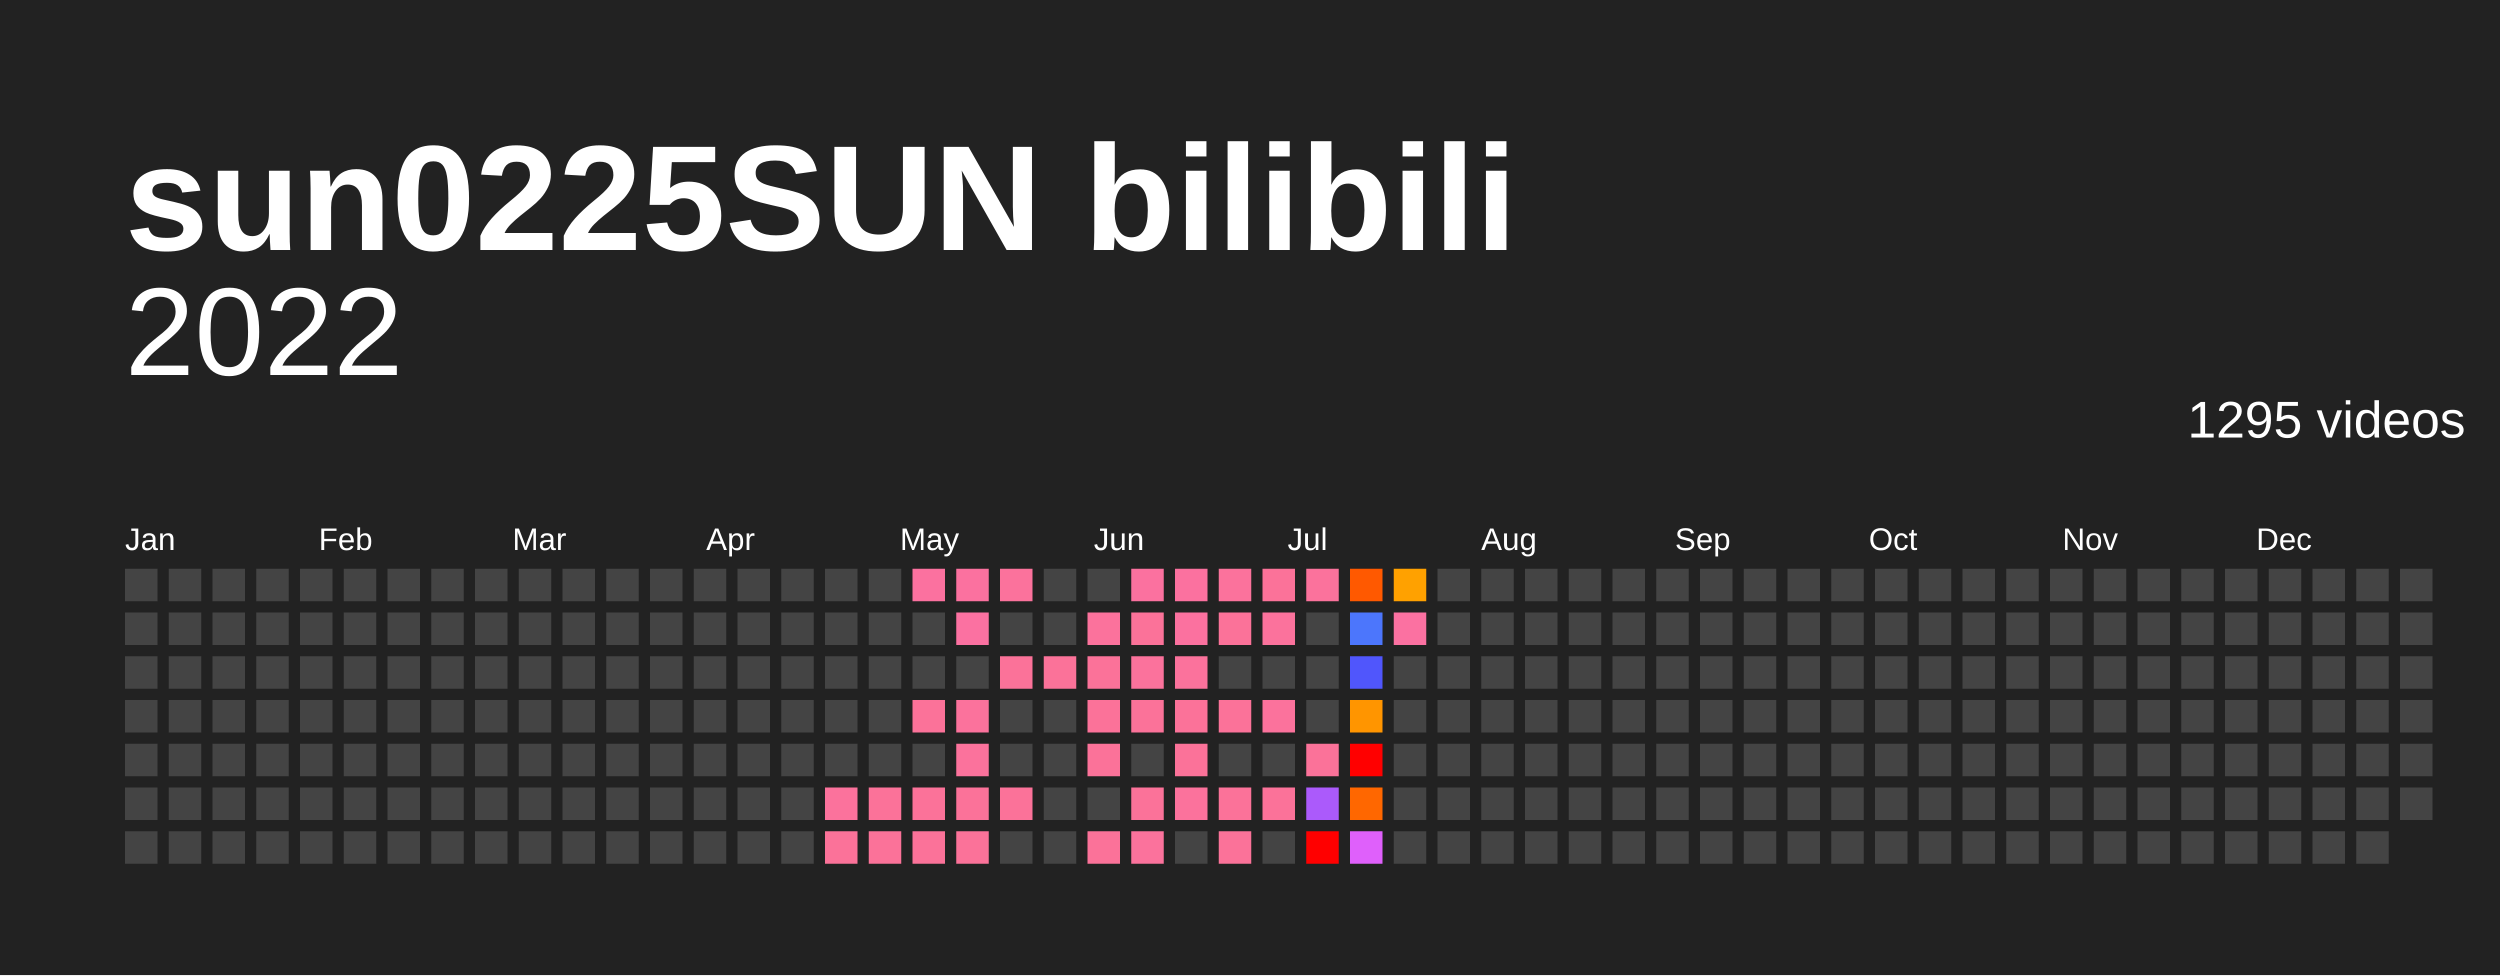
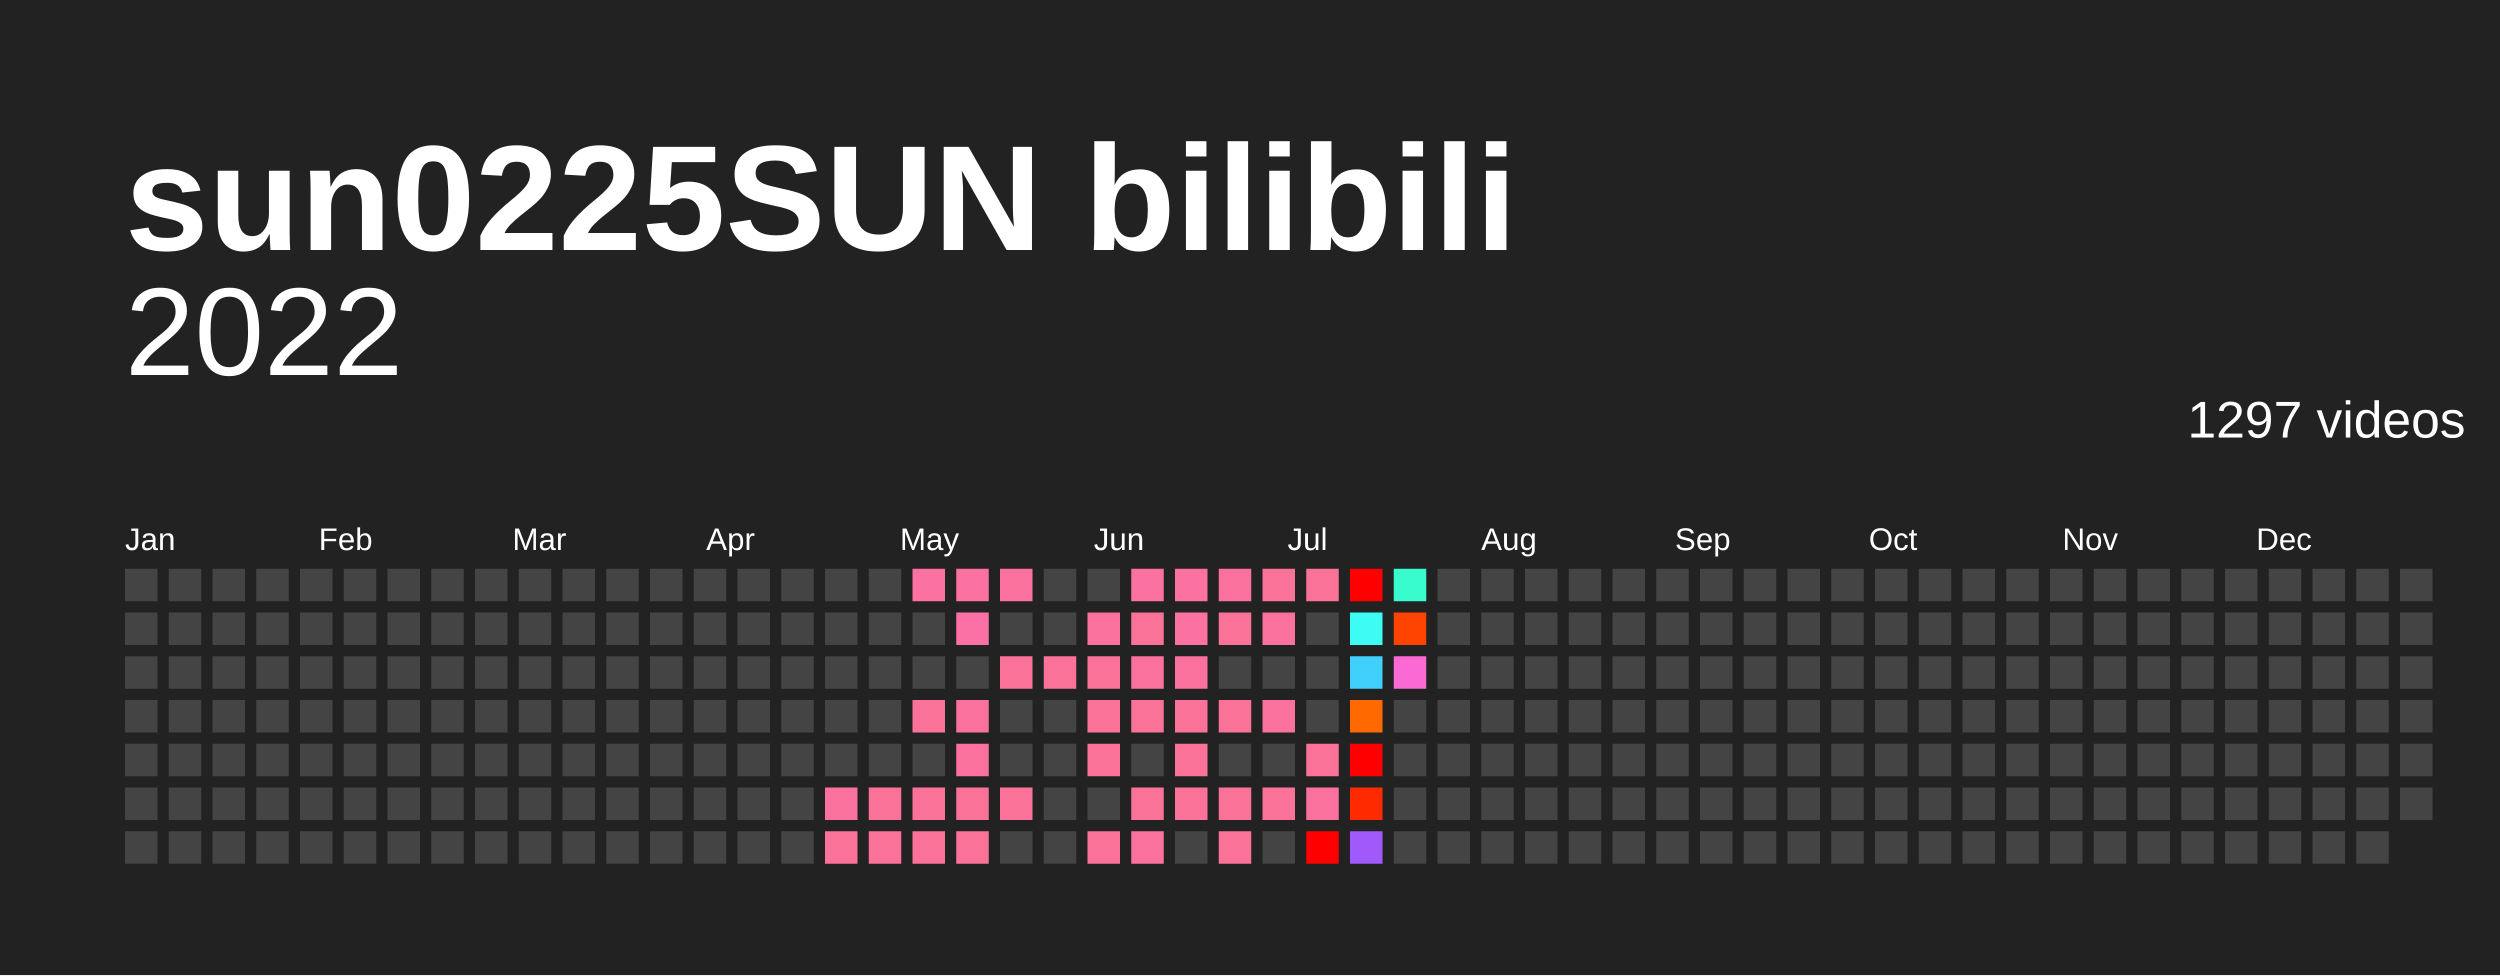
<svg xmlns="http://www.w3.org/2000/svg" baseProfile="full" height="78mm" version="1.1" viewBox="0,0,200,78" width="200mm">
  <defs />
  <rect fill="#222222" height="78" width="200" x="0" y="0" />
  <text fill="#FFFFFF" style="font-size:12px; font-family:Arial; font-weight:bold;" x="10" y="20">sun0225SUN bilibili</text>
  <text alignment-baseline="hanging" fill="#FFFFFF" style="font-size:10.0px; font-family:Arial;" x="10" y="30">2022</text>
-   <text alignment-baseline="hanging" fill="#FFFFFF" style="font-size:4.125px; font-family:Arial;" x="175" y="35">1295 videos</text>
+   <text alignment-baseline="hanging" fill="#FFFFFF" style="font-size:4.125px; font-family:Arial;" x="175" y="35">1297 videos</text>
  <text fill="#FFFFFF" style="font-size:2.5px; font-family:Arial" x="10.0" y="44">Jan</text>
  <text fill="#FFFFFF" style="font-size:2.5px; font-family:Arial" x="25.5" y="44">Feb</text>
  <text fill="#FFFFFF" style="font-size:2.5px; font-family:Arial" x="41.0" y="44">Mar</text>
  <text fill="#FFFFFF" style="font-size:2.5px; font-family:Arial" x="56.5" y="44">Apr</text>
  <text fill="#FFFFFF" style="font-size:2.5px; font-family:Arial" x="72.0" y="44">May</text>
  <text fill="#FFFFFF" style="font-size:2.5px; font-family:Arial" x="87.5" y="44">Jun</text>
  <text fill="#FFFFFF" style="font-size:2.5px; font-family:Arial" x="103.0" y="44">Jul</text>
  <text fill="#FFFFFF" style="font-size:2.5px; font-family:Arial" x="118.5" y="44">Aug</text>
  <text fill="#FFFFFF" style="font-size:2.5px; font-family:Arial" x="134.0" y="44">Sep</text>
  <text fill="#FFFFFF" style="font-size:2.5px; font-family:Arial" x="149.5" y="44">Oct</text>
  <text fill="#FFFFFF" style="font-size:2.5px; font-family:Arial" x="165.0" y="44">Nov</text>
  <text fill="#FFFFFF" style="font-size:2.5px; font-family:Arial" x="180.5" y="44">Dec</text>
  <rect fill="#444444" height="2.6" width="2.6" x="10.0" y="45.5" />
  <rect fill="#444444" height="2.6" width="2.6" x="10.0" y="49.0" />
  <rect fill="#444444" height="2.6" width="2.6" x="10.0" y="52.5" />
  <rect fill="#444444" height="2.6" width="2.6" x="10.0" y="56.0" />
  <rect fill="#444444" height="2.6" width="2.6" x="10.0" y="59.5" />
  <rect fill="#444444" height="2.6" width="2.6" x="10.0" y="63.0" />
  <rect fill="#444444" height="2.6" width="2.6" x="10.0" y="66.5" />
  <rect fill="#444444" height="2.6" width="2.6" x="13.5" y="45.5" />
  <rect fill="#444444" height="2.6" width="2.6" x="13.5" y="49.0" />
  <rect fill="#444444" height="2.6" width="2.6" x="13.5" y="52.5" />
  <rect fill="#444444" height="2.6" width="2.6" x="13.5" y="56.0" />
  <rect fill="#444444" height="2.6" width="2.6" x="13.5" y="59.5" />
  <rect fill="#444444" height="2.6" width="2.6" x="13.5" y="63.0" />
  <rect fill="#444444" height="2.6" width="2.6" x="13.5" y="66.5" />
  <rect fill="#444444" height="2.6" width="2.6" x="17.0" y="45.5" />
  <rect fill="#444444" height="2.6" width="2.6" x="17.0" y="49.0" />
  <rect fill="#444444" height="2.6" width="2.6" x="17.0" y="52.5" />
  <rect fill="#444444" height="2.6" width="2.6" x="17.0" y="56.0" />
  <rect fill="#444444" height="2.6" width="2.6" x="17.0" y="59.5" />
  <rect fill="#444444" height="2.6" width="2.6" x="17.0" y="63.0" />
  <rect fill="#444444" height="2.6" width="2.6" x="17.0" y="66.5" />
  <rect fill="#444444" height="2.6" width="2.6" x="20.5" y="45.5" />
  <rect fill="#444444" height="2.6" width="2.6" x="20.5" y="49.0" />
  <rect fill="#444444" height="2.6" width="2.6" x="20.5" y="52.5" />
  <rect fill="#444444" height="2.6" width="2.6" x="20.5" y="56.0" />
  <rect fill="#444444" height="2.6" width="2.6" x="20.5" y="59.5" />
  <rect fill="#444444" height="2.6" width="2.6" x="20.5" y="63.0" />
  <rect fill="#444444" height="2.6" width="2.6" x="20.5" y="66.5" />
  <rect fill="#444444" height="2.6" width="2.6" x="24.0" y="45.5" />
  <rect fill="#444444" height="2.6" width="2.6" x="24.0" y="49.0" />
  <rect fill="#444444" height="2.6" width="2.6" x="24.0" y="52.5" />
  <rect fill="#444444" height="2.6" width="2.6" x="24.0" y="56.0" />
  <rect fill="#444444" height="2.6" width="2.6" x="24.0" y="59.5" />
  <rect fill="#444444" height="2.6" width="2.6" x="24.0" y="63.0" />
  <rect fill="#444444" height="2.6" width="2.6" x="24.0" y="66.5" />
  <rect fill="#444444" height="2.6" width="2.6" x="27.5" y="45.5" />
  <rect fill="#444444" height="2.6" width="2.6" x="27.5" y="49.0" />
  <rect fill="#444444" height="2.6" width="2.6" x="27.5" y="52.5" />
  <rect fill="#444444" height="2.6" width="2.6" x="27.5" y="56.0" />
  <rect fill="#444444" height="2.6" width="2.6" x="27.5" y="59.5" />
  <rect fill="#444444" height="2.6" width="2.6" x="27.5" y="63.0" />
  <rect fill="#444444" height="2.6" width="2.6" x="27.5" y="66.5" />
  <rect fill="#444444" height="2.6" width="2.6" x="31.0" y="45.5" />
  <rect fill="#444444" height="2.6" width="2.6" x="31.0" y="49.0" />
  <rect fill="#444444" height="2.6" width="2.6" x="31.0" y="52.5" />
  <rect fill="#444444" height="2.6" width="2.6" x="31.0" y="56.0" />
  <rect fill="#444444" height="2.6" width="2.6" x="31.0" y="59.5" />
  <rect fill="#444444" height="2.6" width="2.6" x="31.0" y="63.0" />
  <rect fill="#444444" height="2.6" width="2.6" x="31.0" y="66.5" />
  <rect fill="#444444" height="2.6" width="2.6" x="34.5" y="45.5" />
  <rect fill="#444444" height="2.6" width="2.6" x="34.5" y="49.0" />
  <rect fill="#444444" height="2.6" width="2.6" x="34.5" y="52.5" />
  <rect fill="#444444" height="2.6" width="2.6" x="34.5" y="56.0" />
  <rect fill="#444444" height="2.6" width="2.6" x="34.5" y="59.5" />
  <rect fill="#444444" height="2.6" width="2.6" x="34.5" y="63.0" />
  <rect fill="#444444" height="2.6" width="2.6" x="34.5" y="66.5" />
  <rect fill="#444444" height="2.6" width="2.6" x="38.0" y="45.5" />
  <rect fill="#444444" height="2.6" width="2.6" x="38.0" y="49.0" />
  <rect fill="#444444" height="2.6" width="2.6" x="38.0" y="52.5" />
  <rect fill="#444444" height="2.6" width="2.6" x="38.0" y="56.0" />
  <rect fill="#444444" height="2.6" width="2.6" x="38.0" y="59.5" />
  <rect fill="#444444" height="2.6" width="2.6" x="38.0" y="63.0" />
  <rect fill="#444444" height="2.6" width="2.6" x="38.0" y="66.5" />
  <rect fill="#444444" height="2.6" width="2.6" x="41.5" y="45.5" />
  <rect fill="#444444" height="2.6" width="2.6" x="41.5" y="49.0" />
  <rect fill="#444444" height="2.6" width="2.6" x="41.5" y="52.5" />
  <rect fill="#444444" height="2.6" width="2.6" x="41.5" y="56.0" />
  <rect fill="#444444" height="2.6" width="2.6" x="41.5" y="59.5" />
  <rect fill="#444444" height="2.6" width="2.6" x="41.5" y="63.0" />
  <rect fill="#444444" height="2.6" width="2.6" x="41.5" y="66.5" />
  <rect fill="#444444" height="2.6" width="2.6" x="45.0" y="45.5" />
  <rect fill="#444444" height="2.6" width="2.6" x="45.0" y="49.0" />
  <rect fill="#444444" height="2.6" width="2.6" x="45.0" y="52.5" />
  <rect fill="#444444" height="2.6" width="2.6" x="45.0" y="56.0" />
  <rect fill="#444444" height="2.6" width="2.6" x="45.0" y="59.5" />
  <rect fill="#444444" height="2.6" width="2.6" x="45.0" y="63.0" />
  <rect fill="#444444" height="2.6" width="2.6" x="45.0" y="66.5" />
  <rect fill="#444444" height="2.6" width="2.6" x="48.5" y="45.5" />
  <rect fill="#444444" height="2.6" width="2.6" x="48.5" y="49.0" />
  <rect fill="#444444" height="2.6" width="2.6" x="48.5" y="52.5" />
  <rect fill="#444444" height="2.6" width="2.6" x="48.5" y="56.0" />
  <rect fill="#444444" height="2.6" width="2.6" x="48.5" y="59.5" />
  <rect fill="#444444" height="2.6" width="2.6" x="48.5" y="63.0" />
  <rect fill="#444444" height="2.6" width="2.6" x="48.5" y="66.5" />
  <rect fill="#444444" height="2.6" width="2.6" x="52.0" y="45.5" />
  <rect fill="#444444" height="2.6" width="2.6" x="52.0" y="49.0" />
  <rect fill="#444444" height="2.6" width="2.6" x="52.0" y="52.5" />
  <rect fill="#444444" height="2.6" width="2.6" x="52.0" y="56.0" />
  <rect fill="#444444" height="2.6" width="2.6" x="52.0" y="59.5" />
  <rect fill="#444444" height="2.6" width="2.6" x="52.0" y="63.0" />
  <rect fill="#444444" height="2.6" width="2.6" x="52.0" y="66.5" />
  <rect fill="#444444" height="2.6" width="2.6" x="55.5" y="45.5" />
  <rect fill="#444444" height="2.6" width="2.6" x="55.5" y="49.0" />
  <rect fill="#444444" height="2.6" width="2.6" x="55.5" y="52.5" />
  <rect fill="#444444" height="2.6" width="2.6" x="55.5" y="56.0" />
  <rect fill="#444444" height="2.6" width="2.6" x="55.5" y="59.5" />
  <rect fill="#444444" height="2.6" width="2.6" x="55.5" y="63.0" />
  <rect fill="#444444" height="2.6" width="2.6" x="55.5" y="66.5" />
  <rect fill="#444444" height="2.6" width="2.6" x="59.0" y="45.5" />
  <rect fill="#444444" height="2.6" width="2.6" x="59.0" y="49.0" />
  <rect fill="#444444" height="2.6" width="2.6" x="59.0" y="52.5" />
  <rect fill="#444444" height="2.6" width="2.6" x="59.0" y="56.0" />
  <rect fill="#444444" height="2.6" width="2.6" x="59.0" y="59.5" />
  <rect fill="#444444" height="2.6" width="2.6" x="59.0" y="63.0" />
  <rect fill="#444444" height="2.6" width="2.6" x="59.0" y="66.5" />
  <rect fill="#444444" height="2.6" width="2.6" x="62.5" y="45.5" />
  <rect fill="#444444" height="2.6" width="2.6" x="62.5" y="49.0" />
  <rect fill="#444444" height="2.6" width="2.6" x="62.5" y="52.5" />
  <rect fill="#444444" height="2.6" width="2.6" x="62.5" y="56.0" />
  <rect fill="#444444" height="2.6" width="2.6" x="62.5" y="59.5" />
  <rect fill="#444444" height="2.6" width="2.6" x="62.5" y="63.0" />
  <rect fill="#444444" height="2.6" width="2.6" x="62.5" y="66.5" />
  <rect fill="#444444" height="2.6" width="2.6" x="66.0" y="45.5" />
  <rect fill="#444444" height="2.6" width="2.6" x="66.0" y="49.0" />
  <rect fill="#444444" height="2.6" width="2.6" x="66.0" y="52.5" />
  <rect fill="#444444" height="2.6" width="2.6" x="66.0" y="56.0" />
  <rect fill="#444444" height="2.6" width="2.6" x="66.0" y="59.5" />
-   <rect fill="#fb729c" height="2.6" width="2.6" x="66.0" y="63.0" />
+   <rect fill="#fb719d" height="2.6" width="2.6" x="66.0" y="63.0" />
  <rect fill="#fb7299" height="2.6" width="2.6" x="66.0" y="66.5" />
  <rect fill="#444444" height="2.6" width="2.6" x="69.5" y="45.5" />
  <rect fill="#444444" height="2.6" width="2.6" x="69.5" y="49.0" />
  <rect fill="#444444" height="2.6" width="2.6" x="69.5" y="52.5" />
  <rect fill="#444444" height="2.6" width="2.6" x="69.5" y="56.0" />
  <rect fill="#444444" height="2.6" width="2.6" x="69.5" y="59.5" />
  <rect fill="#fb7299" height="2.6" width="2.6" x="69.5" y="63.0" />
  <rect fill="#fb7299" height="2.6" width="2.6" x="69.5" y="66.5" />
-   <rect fill="#fb719f" height="2.6" width="2.6" x="73.0" y="45.5" />
+   <rect fill="#fb71a1" height="2.6" width="2.6" x="73.0" y="45.5" />
  <rect fill="#444444" height="2.6" width="2.6" x="73.0" y="49.0" />
  <rect fill="#444444" height="2.6" width="2.6" x="73.0" y="52.5" />
  <rect fill="#fb7299" height="2.6" width="2.6" x="73.0" y="56.0" />
  <rect fill="#444444" height="2.6" width="2.6" x="73.0" y="59.5" />
  <rect fill="#fb7299" height="2.6" width="2.6" x="73.0" y="63.0" />
  <rect fill="#fb7299" height="2.6" width="2.6" x="73.0" y="66.5" />
-   <rect fill="#fb719f" height="2.6" width="2.6" x="76.5" y="45.5" />
-   <rect fill="#fb71a1" height="2.6" width="2.6" x="76.5" y="49.0" />
+   <rect fill="#fb71a1" height="2.6" width="2.6" x="76.5" y="45.5" />
+   <rect fill="#fb70a5" height="2.6" width="2.6" x="76.5" y="49.0" />
  <rect fill="#444444" height="2.6" width="2.6" x="76.5" y="52.5" />
-   <rect fill="#fb729c" height="2.6" width="2.6" x="76.5" y="56.0" />
-   <rect fill="#fb729c" height="2.6" width="2.6" x="76.5" y="59.5" />
+   <rect fill="#fb719d" height="2.6" width="2.6" x="76.5" y="56.0" />
+   <rect fill="#fb719d" height="2.6" width="2.6" x="76.5" y="59.5" />
  <rect fill="#fb7299" height="2.6" width="2.6" x="76.5" y="63.0" />
  <rect fill="#fb7299" height="2.6" width="2.6" x="76.5" y="66.5" />
-   <rect fill="#fb729c" height="2.6" width="2.6" x="80.0" y="45.5" />
+   <rect fill="#fb719d" height="2.6" width="2.6" x="80.0" y="45.5" />
  <rect fill="#444444" height="2.6" width="2.6" x="80.0" y="49.0" />
  <rect fill="#fb7299" height="2.6" width="2.6" x="80.0" y="52.5" />
  <rect fill="#444444" height="2.6" width="2.6" x="80.0" y="56.0" />
  <rect fill="#444444" height="2.6" width="2.6" x="80.0" y="59.5" />
  <rect fill="#fb7299" height="2.6" width="2.6" x="80.0" y="63.0" />
  <rect fill="#444444" height="2.6" width="2.6" x="80.0" y="66.5" />
  <rect fill="#444444" height="2.6" width="2.6" x="83.5" y="45.5" />
  <rect fill="#444444" height="2.6" width="2.6" x="83.5" y="49.0" />
  <rect fill="#fb7299" height="2.6" width="2.6" x="83.5" y="52.5" />
  <rect fill="#444444" height="2.6" width="2.6" x="83.5" y="56.0" />
  <rect fill="#444444" height="2.6" width="2.6" x="83.5" y="59.5" />
  <rect fill="#444444" height="2.6" width="2.6" x="83.5" y="63.0" />
  <rect fill="#444444" height="2.6" width="2.6" x="83.5" y="66.5" />
  <rect fill="#444444" height="2.6" width="2.6" x="87.0" y="45.5" />
-   <rect fill="#fb729c" height="2.6" width="2.6" x="87.0" y="49.0" />
+   <rect fill="#fb719d" height="2.6" width="2.6" x="87.0" y="49.0" />
  <rect fill="#fb7299" height="2.6" width="2.6" x="87.0" y="52.5" />
  <rect fill="#fb7299" height="2.6" width="2.6" x="87.0" y="56.0" />
  <rect fill="#fb7299" height="2.6" width="2.6" x="87.0" y="59.5" />
  <rect fill="#444444" height="2.6" width="2.6" x="87.0" y="63.0" />
  <rect fill="#fb7299" height="2.6" width="2.6" x="87.0" y="66.5" />
-   <rect fill="#fb719f" height="2.6" width="2.6" x="90.5" y="45.5" />
+   <rect fill="#fb71a1" height="2.6" width="2.6" x="90.5" y="45.5" />
  <rect fill="#fb7299" height="2.6" width="2.6" x="90.5" y="49.0" />
-   <rect fill="#fb729c" height="2.6" width="2.6" x="90.5" y="52.5" />
+   <rect fill="#fb719d" height="2.6" width="2.6" x="90.5" y="52.5" />
  <rect fill="#fb7299" height="2.6" width="2.6" x="90.5" y="56.0" />
  <rect fill="#444444" height="2.6" width="2.6" x="90.5" y="59.5" />
  <rect fill="#fb7299" height="2.6" width="2.6" x="90.5" y="63.0" />
-   <rect fill="#fb729c" height="2.6" width="2.6" x="90.5" y="66.5" />
-   <rect fill="#fb719f" height="2.6" width="2.6" x="94.0" y="45.5" />
-   <rect fill="#fb719f" height="2.6" width="2.6" x="94.0" y="49.0" />
-   <rect fill="#fb729c" height="2.6" width="2.6" x="94.0" y="52.5" />
+   <rect fill="#fb719d" height="2.6" width="2.6" x="90.5" y="66.5" />
+   <rect fill="#fb71a1" height="2.6" width="2.6" x="94.0" y="45.5" />
+   <rect fill="#fb71a1" height="2.6" width="2.6" x="94.0" y="49.0" />
+   <rect fill="#fb719d" height="2.6" width="2.6" x="94.0" y="52.5" />
  <rect fill="#fb7299" height="2.6" width="2.6" x="94.0" y="56.0" />
  <rect fill="#fb7299" height="2.6" width="2.6" x="94.0" y="59.5" />
-   <rect fill="#fb729c" height="2.6" width="2.6" x="94.0" y="63.0" />
+   <rect fill="#fb7299" height="2.6" width="2.6" x="94.0" y="63.0" />
  <rect fill="#444444" height="2.6" width="2.6" x="94.0" y="66.5" />
-   <rect fill="#fb729c" height="2.6" width="2.6" x="97.5" y="45.5" />
+   <rect fill="#fb719d" height="2.6" width="2.6" x="97.5" y="45.5" />
  <rect fill="#fb7299" height="2.6" width="2.6" x="97.5" y="49.0" />
  <rect fill="#444444" height="2.6" width="2.6" x="97.5" y="52.5" />
  <rect fill="#fb7299" height="2.6" width="2.6" x="97.5" y="56.0" />
  <rect fill="#444444" height="2.6" width="2.6" x="97.5" y="59.5" />
  <rect fill="#fb7299" height="2.6" width="2.6" x="97.5" y="63.0" />
  <rect fill="#fb7299" height="2.6" width="2.6" x="97.5" y="66.5" />
  <rect fill="#fb7299" height="2.6" width="2.6" x="101.0" y="45.5" />
-   <rect fill="#fb729c" height="2.6" width="2.6" x="101.0" y="49.0" />
+   <rect fill="#fb719d" height="2.6" width="2.6" x="101.0" y="49.0" />
  <rect fill="#444444" height="2.6" width="2.6" x="101.0" y="52.5" />
-   <rect fill="#fb729c" height="2.6" width="2.6" x="101.0" y="56.0" />
+   <rect fill="#fb719d" height="2.6" width="2.6" x="101.0" y="56.0" />
  <rect fill="#444444" height="2.6" width="2.6" x="101.0" y="59.5" />
  <rect fill="#fb7299" height="2.6" width="2.6" x="101.0" y="63.0" />
  <rect fill="#444444" height="2.6" width="2.6" x="101.0" y="66.5" />
-   <rect fill="#fb729c" height="2.6" width="2.6" x="104.5" y="45.5" />
+   <rect fill="#fb7299" height="2.6" width="2.6" x="104.5" y="45.5" />
  <rect fill="#444444" height="2.6" width="2.6" x="104.5" y="49.0" />
  <rect fill="#444444" height="2.6" width="2.6" x="104.5" y="52.5" />
  <rect fill="#444444" height="2.6" width="2.6" x="104.5" y="56.0" />
  <rect fill="#fb7299" height="2.6" width="2.6" x="104.5" y="59.5" />
-   <rect fill="#ab5afb" height="2.6" width="2.6" x="104.5" y="63.0" />
+   <rect fill="#fb719d" height="2.6" width="2.6" x="104.5" y="63.0" />
  <rect fill="red" height="2.6" width="2.6" x="104.5" y="66.5" />
-   <rect fill="#ff5900" height="2.6" width="2.6" x="108.0" y="45.5" />
-   <rect fill="#4c76fc" height="2.6" width="2.6" x="108.0" y="49.0" />
-   <rect fill="#5056fc" height="2.6" width="2.6" x="108.0" y="52.5" />
-   <rect fill="#ff9500" height="2.6" width="2.6" x="108.0" y="56.0" />
+   <rect fill="red" height="2.6" width="2.6" x="108.0" y="45.5" />
+   <rect fill="#3cfcf3" height="2.6" width="2.6" x="108.0" y="49.0" />
+   <rect fill="#41cffc" height="2.6" width="2.6" x="108.0" y="52.5" />
+   <rect fill="#ff6900" height="2.6" width="2.6" x="108.0" y="56.0" />
  <rect fill="red" height="2.6" width="2.6" x="108.0" y="59.5" />
-   <rect fill="#ff6700" height="2.6" width="2.6" x="108.0" y="63.0" />
-   <rect fill="#df60fb" height="2.6" width="2.6" x="108.0" y="66.5" />
-   <rect fill="#ffa100" height="2.6" width="2.6" x="111.5" y="45.5" />
-   <rect fill="#fb71a1" height="2.6" width="2.6" x="111.5" y="49.0" />
-   <rect fill="#444444" height="2.6" width="2.6" x="111.5" y="52.5" />
+   <rect fill="#ff2a00" height="2.6" width="2.6" x="108.0" y="63.0" />
+   <rect fill="#a159fb" height="2.6" width="2.6" x="108.0" y="66.5" />
+   <rect fill="#38fcce" height="2.6" width="2.6" x="111.5" y="45.5" />
+   <rect fill="#ff4300" height="2.6" width="2.6" x="111.5" y="49.0" />
+   <rect fill="#fb69d4" height="2.6" width="2.6" x="111.5" y="52.5" />
  <rect fill="#444444" height="2.6" width="2.6" x="111.5" y="56.0" />
  <rect fill="#444444" height="2.6" width="2.6" x="111.5" y="59.5" />
  <rect fill="#444444" height="2.6" width="2.6" x="111.5" y="63.0" />
  <rect fill="#444444" height="2.6" width="2.6" x="111.5" y="66.5" />
  <rect fill="#444444" height="2.6" width="2.6" x="115.0" y="45.5" />
  <rect fill="#444444" height="2.6" width="2.6" x="115.0" y="49.0" />
  <rect fill="#444444" height="2.6" width="2.6" x="115.0" y="52.5" />
  <rect fill="#444444" height="2.6" width="2.6" x="115.0" y="56.0" />
  <rect fill="#444444" height="2.6" width="2.6" x="115.0" y="59.5" />
  <rect fill="#444444" height="2.6" width="2.6" x="115.0" y="63.0" />
  <rect fill="#444444" height="2.6" width="2.6" x="115.0" y="66.5" />
  <rect fill="#444444" height="2.6" width="2.6" x="118.5" y="45.5" />
  <rect fill="#444444" height="2.6" width="2.6" x="118.5" y="49.0" />
  <rect fill="#444444" height="2.6" width="2.6" x="118.5" y="52.5" />
  <rect fill="#444444" height="2.6" width="2.6" x="118.5" y="56.0" />
  <rect fill="#444444" height="2.6" width="2.6" x="118.5" y="59.5" />
  <rect fill="#444444" height="2.6" width="2.6" x="118.5" y="63.0" />
  <rect fill="#444444" height="2.6" width="2.6" x="118.5" y="66.5" />
  <rect fill="#444444" height="2.6" width="2.6" x="122.0" y="45.5" />
  <rect fill="#444444" height="2.6" width="2.6" x="122.0" y="49.0" />
  <rect fill="#444444" height="2.6" width="2.6" x="122.0" y="52.5" />
  <rect fill="#444444" height="2.6" width="2.6" x="122.0" y="56.0" />
  <rect fill="#444444" height="2.6" width="2.6" x="122.0" y="59.5" />
  <rect fill="#444444" height="2.6" width="2.6" x="122.0" y="63.0" />
  <rect fill="#444444" height="2.6" width="2.6" x="122.0" y="66.5" />
  <rect fill="#444444" height="2.6" width="2.6" x="125.5" y="45.5" />
  <rect fill="#444444" height="2.6" width="2.6" x="125.5" y="49.0" />
  <rect fill="#444444" height="2.6" width="2.6" x="125.5" y="52.5" />
  <rect fill="#444444" height="2.6" width="2.6" x="125.5" y="56.0" />
  <rect fill="#444444" height="2.6" width="2.6" x="125.5" y="59.5" />
  <rect fill="#444444" height="2.6" width="2.6" x="125.5" y="63.0" />
  <rect fill="#444444" height="2.6" width="2.6" x="125.5" y="66.5" />
  <rect fill="#444444" height="2.6" width="2.6" x="129.0" y="45.5" />
  <rect fill="#444444" height="2.6" width="2.6" x="129.0" y="49.0" />
  <rect fill="#444444" height="2.6" width="2.6" x="129.0" y="52.5" />
  <rect fill="#444444" height="2.6" width="2.6" x="129.0" y="56.0" />
  <rect fill="#444444" height="2.6" width="2.6" x="129.0" y="59.5" />
  <rect fill="#444444" height="2.6" width="2.6" x="129.0" y="63.0" />
  <rect fill="#444444" height="2.6" width="2.6" x="129.0" y="66.5" />
  <rect fill="#444444" height="2.6" width="2.6" x="132.5" y="45.5" />
  <rect fill="#444444" height="2.6" width="2.6" x="132.5" y="49.0" />
  <rect fill="#444444" height="2.6" width="2.6" x="132.5" y="52.5" />
  <rect fill="#444444" height="2.6" width="2.6" x="132.5" y="56.0" />
  <rect fill="#444444" height="2.6" width="2.6" x="132.5" y="59.5" />
  <rect fill="#444444" height="2.6" width="2.6" x="132.5" y="63.0" />
  <rect fill="#444444" height="2.6" width="2.6" x="132.5" y="66.5" />
  <rect fill="#444444" height="2.6" width="2.6" x="136.0" y="45.5" />
  <rect fill="#444444" height="2.6" width="2.6" x="136.0" y="49.0" />
  <rect fill="#444444" height="2.6" width="2.6" x="136.0" y="52.5" />
  <rect fill="#444444" height="2.6" width="2.6" x="136.0" y="56.0" />
  <rect fill="#444444" height="2.6" width="2.6" x="136.0" y="59.5" />
  <rect fill="#444444" height="2.6" width="2.6" x="136.0" y="63.0" />
  <rect fill="#444444" height="2.6" width="2.6" x="136.0" y="66.5" />
  <rect fill="#444444" height="2.6" width="2.6" x="139.5" y="45.5" />
  <rect fill="#444444" height="2.6" width="2.6" x="139.5" y="49.0" />
  <rect fill="#444444" height="2.6" width="2.6" x="139.5" y="52.5" />
  <rect fill="#444444" height="2.6" width="2.6" x="139.5" y="56.0" />
  <rect fill="#444444" height="2.6" width="2.6" x="139.5" y="59.5" />
  <rect fill="#444444" height="2.6" width="2.6" x="139.5" y="63.0" />
  <rect fill="#444444" height="2.6" width="2.6" x="139.5" y="66.5" />
  <rect fill="#444444" height="2.6" width="2.6" x="143.0" y="45.5" />
  <rect fill="#444444" height="2.6" width="2.6" x="143.0" y="49.0" />
  <rect fill="#444444" height="2.6" width="2.6" x="143.0" y="52.5" />
  <rect fill="#444444" height="2.6" width="2.6" x="143.0" y="56.0" />
  <rect fill="#444444" height="2.6" width="2.6" x="143.0" y="59.5" />
  <rect fill="#444444" height="2.6" width="2.6" x="143.0" y="63.0" />
  <rect fill="#444444" height="2.6" width="2.6" x="143.0" y="66.5" />
  <rect fill="#444444" height="2.6" width="2.6" x="146.5" y="45.5" />
  <rect fill="#444444" height="2.6" width="2.6" x="146.5" y="49.0" />
  <rect fill="#444444" height="2.6" width="2.6" x="146.5" y="52.5" />
  <rect fill="#444444" height="2.6" width="2.6" x="146.5" y="56.0" />
  <rect fill="#444444" height="2.6" width="2.6" x="146.5" y="59.5" />
  <rect fill="#444444" height="2.6" width="2.6" x="146.5" y="63.0" />
  <rect fill="#444444" height="2.6" width="2.6" x="146.5" y="66.5" />
  <rect fill="#444444" height="2.6" width="2.6" x="150.0" y="45.5" />
  <rect fill="#444444" height="2.6" width="2.6" x="150.0" y="49.0" />
  <rect fill="#444444" height="2.6" width="2.6" x="150.0" y="52.5" />
  <rect fill="#444444" height="2.6" width="2.6" x="150.0" y="56.0" />
  <rect fill="#444444" height="2.6" width="2.6" x="150.0" y="59.5" />
  <rect fill="#444444" height="2.6" width="2.6" x="150.0" y="63.0" />
  <rect fill="#444444" height="2.6" width="2.6" x="150.0" y="66.5" />
  <rect fill="#444444" height="2.6" width="2.6" x="153.5" y="45.5" />
  <rect fill="#444444" height="2.6" width="2.6" x="153.5" y="49.0" />
  <rect fill="#444444" height="2.6" width="2.6" x="153.5" y="52.5" />
  <rect fill="#444444" height="2.6" width="2.6" x="153.5" y="56.0" />
  <rect fill="#444444" height="2.6" width="2.6" x="153.5" y="59.5" />
  <rect fill="#444444" height="2.6" width="2.6" x="153.5" y="63.0" />
  <rect fill="#444444" height="2.6" width="2.6" x="153.5" y="66.5" />
  <rect fill="#444444" height="2.6" width="2.6" x="157.0" y="45.5" />
  <rect fill="#444444" height="2.6" width="2.6" x="157.0" y="49.0" />
  <rect fill="#444444" height="2.6" width="2.6" x="157.0" y="52.5" />
  <rect fill="#444444" height="2.6" width="2.6" x="157.0" y="56.0" />
  <rect fill="#444444" height="2.6" width="2.6" x="157.0" y="59.5" />
  <rect fill="#444444" height="2.6" width="2.6" x="157.0" y="63.0" />
  <rect fill="#444444" height="2.6" width="2.6" x="157.0" y="66.5" />
  <rect fill="#444444" height="2.6" width="2.6" x="160.5" y="45.5" />
  <rect fill="#444444" height="2.6" width="2.6" x="160.5" y="49.0" />
  <rect fill="#444444" height="2.6" width="2.6" x="160.5" y="52.5" />
  <rect fill="#444444" height="2.6" width="2.6" x="160.5" y="56.0" />
  <rect fill="#444444" height="2.6" width="2.6" x="160.5" y="59.5" />
  <rect fill="#444444" height="2.6" width="2.6" x="160.5" y="63.0" />
  <rect fill="#444444" height="2.6" width="2.6" x="160.5" y="66.5" />
  <rect fill="#444444" height="2.6" width="2.6" x="164.0" y="45.5" />
  <rect fill="#444444" height="2.6" width="2.6" x="164.0" y="49.0" />
  <rect fill="#444444" height="2.6" width="2.6" x="164.0" y="52.5" />
  <rect fill="#444444" height="2.6" width="2.6" x="164.0" y="56.0" />
  <rect fill="#444444" height="2.6" width="2.6" x="164.0" y="59.5" />
  <rect fill="#444444" height="2.6" width="2.6" x="164.0" y="63.0" />
  <rect fill="#444444" height="2.6" width="2.6" x="164.0" y="66.5" />
  <rect fill="#444444" height="2.6" width="2.6" x="167.5" y="45.5" />
  <rect fill="#444444" height="2.6" width="2.6" x="167.5" y="49.0" />
  <rect fill="#444444" height="2.6" width="2.6" x="167.5" y="52.5" />
  <rect fill="#444444" height="2.6" width="2.6" x="167.5" y="56.0" />
  <rect fill="#444444" height="2.6" width="2.6" x="167.5" y="59.5" />
  <rect fill="#444444" height="2.6" width="2.6" x="167.5" y="63.0" />
  <rect fill="#444444" height="2.6" width="2.6" x="167.5" y="66.5" />
  <rect fill="#444444" height="2.6" width="2.6" x="171.0" y="45.5" />
  <rect fill="#444444" height="2.6" width="2.6" x="171.0" y="49.0" />
  <rect fill="#444444" height="2.6" width="2.6" x="171.0" y="52.5" />
  <rect fill="#444444" height="2.6" width="2.6" x="171.0" y="56.0" />
  <rect fill="#444444" height="2.6" width="2.6" x="171.0" y="59.5" />
  <rect fill="#444444" height="2.6" width="2.6" x="171.0" y="63.0" />
  <rect fill="#444444" height="2.6" width="2.6" x="171.0" y="66.5" />
  <rect fill="#444444" height="2.6" width="2.6" x="174.5" y="45.5" />
  <rect fill="#444444" height="2.6" width="2.6" x="174.5" y="49.0" />
  <rect fill="#444444" height="2.6" width="2.6" x="174.5" y="52.5" />
  <rect fill="#444444" height="2.6" width="2.6" x="174.5" y="56.0" />
  <rect fill="#444444" height="2.6" width="2.6" x="174.5" y="59.5" />
  <rect fill="#444444" height="2.6" width="2.6" x="174.5" y="63.0" />
  <rect fill="#444444" height="2.6" width="2.6" x="174.5" y="66.5" />
  <rect fill="#444444" height="2.6" width="2.6" x="178.0" y="45.5" />
  <rect fill="#444444" height="2.6" width="2.6" x="178.0" y="49.0" />
  <rect fill="#444444" height="2.6" width="2.6" x="178.0" y="52.5" />
  <rect fill="#444444" height="2.6" width="2.6" x="178.0" y="56.0" />
  <rect fill="#444444" height="2.6" width="2.6" x="178.0" y="59.5" />
  <rect fill="#444444" height="2.6" width="2.6" x="178.0" y="63.0" />
  <rect fill="#444444" height="2.6" width="2.6" x="178.0" y="66.5" />
  <rect fill="#444444" height="2.6" width="2.6" x="181.5" y="45.5" />
  <rect fill="#444444" height="2.6" width="2.6" x="181.5" y="49.0" />
  <rect fill="#444444" height="2.6" width="2.6" x="181.5" y="52.5" />
  <rect fill="#444444" height="2.6" width="2.6" x="181.5" y="56.0" />
  <rect fill="#444444" height="2.6" width="2.6" x="181.5" y="59.5" />
  <rect fill="#444444" height="2.6" width="2.6" x="181.5" y="63.0" />
  <rect fill="#444444" height="2.6" width="2.6" x="181.5" y="66.5" />
  <rect fill="#444444" height="2.6" width="2.6" x="185.0" y="45.5" />
  <rect fill="#444444" height="2.6" width="2.6" x="185.0" y="49.0" />
  <rect fill="#444444" height="2.6" width="2.6" x="185.0" y="52.5" />
  <rect fill="#444444" height="2.6" width="2.6" x="185.0" y="56.0" />
  <rect fill="#444444" height="2.6" width="2.6" x="185.0" y="59.5" />
  <rect fill="#444444" height="2.6" width="2.6" x="185.0" y="63.0" />
  <rect fill="#444444" height="2.6" width="2.6" x="185.0" y="66.5" />
  <rect fill="#444444" height="2.6" width="2.6" x="188.5" y="45.5" />
  <rect fill="#444444" height="2.6" width="2.6" x="188.5" y="49.0" />
  <rect fill="#444444" height="2.6" width="2.6" x="188.5" y="52.5" />
  <rect fill="#444444" height="2.6" width="2.6" x="188.5" y="56.0" />
  <rect fill="#444444" height="2.6" width="2.6" x="188.5" y="59.5" />
  <rect fill="#444444" height="2.6" width="2.6" x="188.5" y="63.0" />
  <rect fill="#444444" height="2.6" width="2.6" x="188.5" y="66.5" />
  <rect fill="#444444" height="2.6" width="2.6" x="192.0" y="45.5" />
  <rect fill="#444444" height="2.6" width="2.6" x="192.0" y="49.0" />
  <rect fill="#444444" height="2.6" width="2.6" x="192.0" y="52.5" />
  <rect fill="#444444" height="2.6" width="2.6" x="192.0" y="56.0" />
  <rect fill="#444444" height="2.6" width="2.6" x="192.0" y="59.5" />
  <rect fill="#444444" height="2.6" width="2.6" x="192.0" y="63.0" />
</svg>
